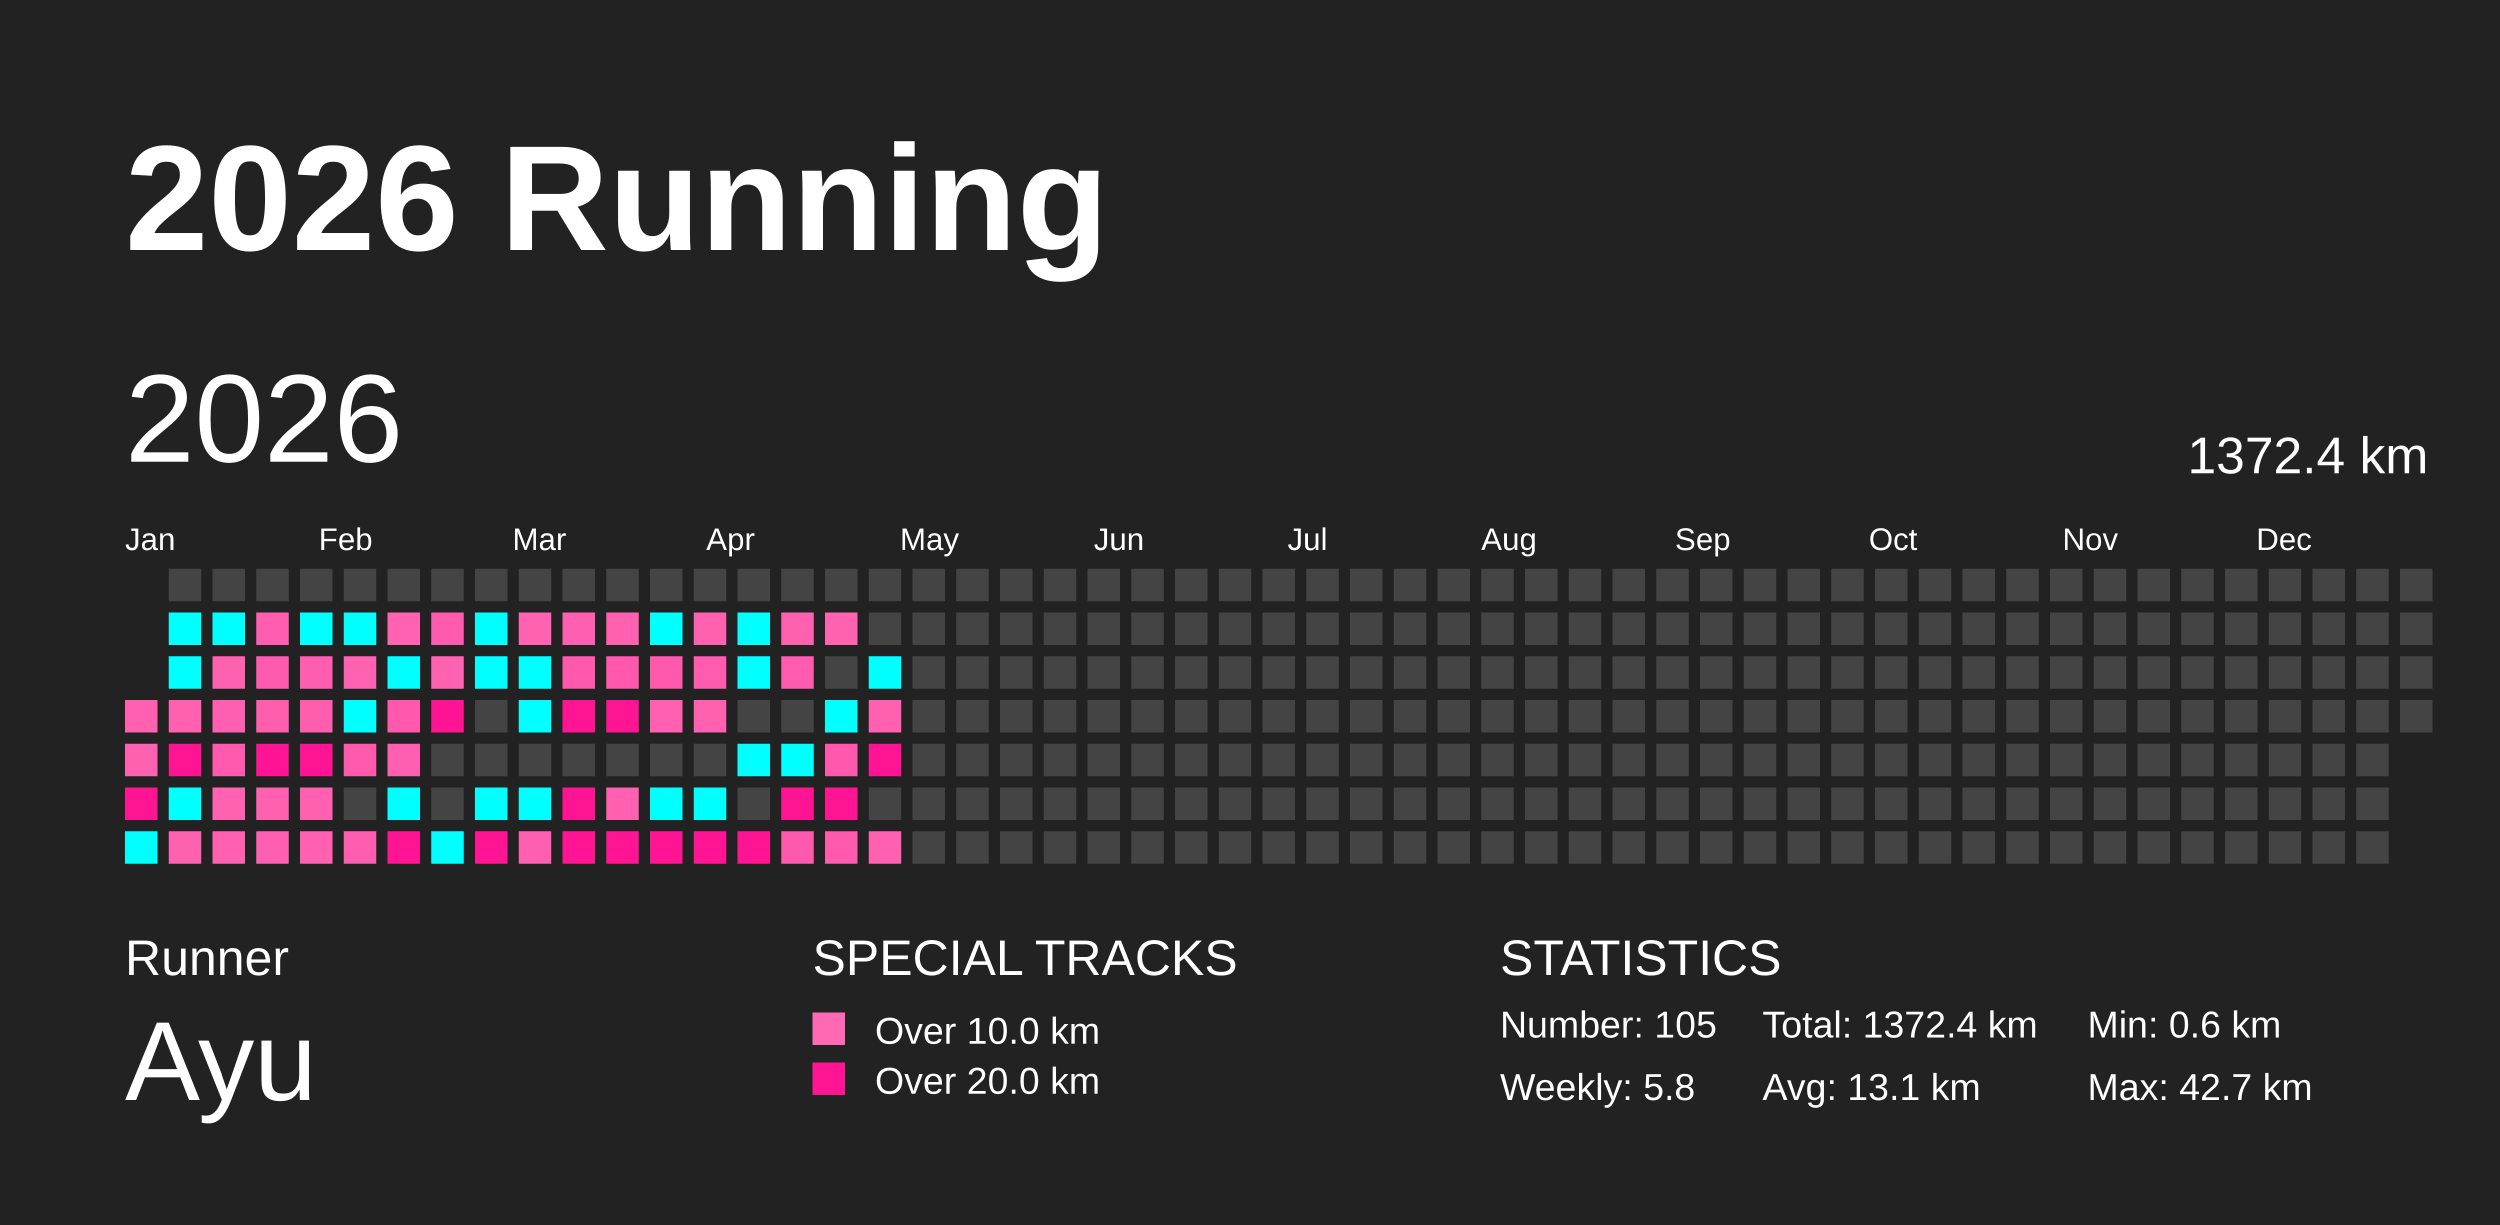
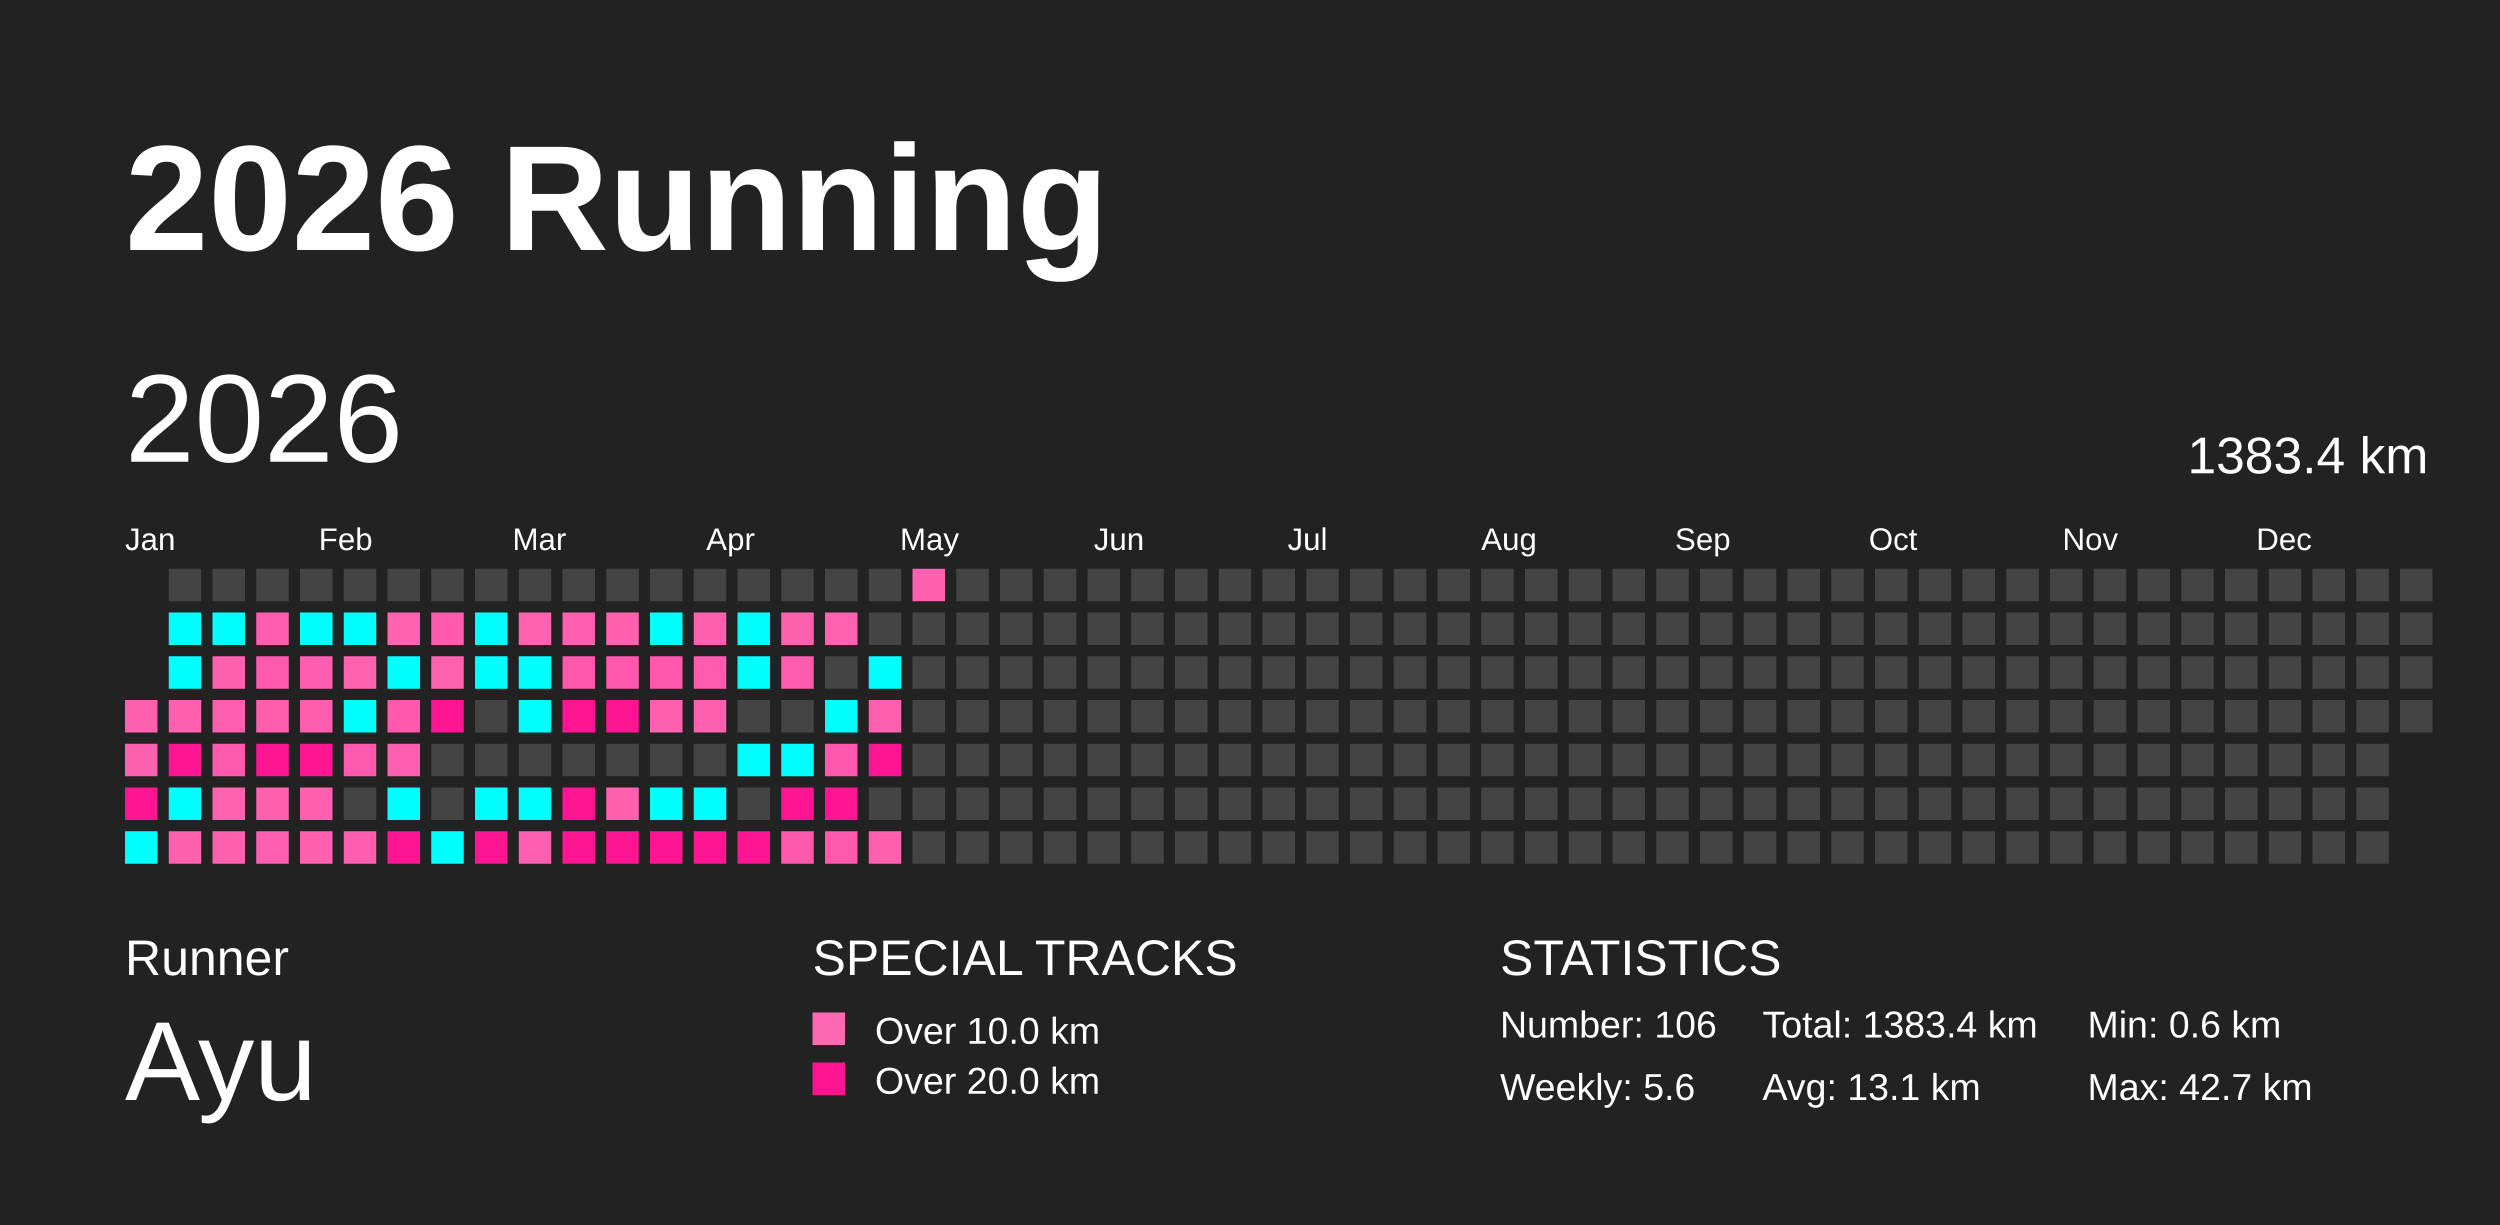
<svg xmlns="http://www.w3.org/2000/svg" baseProfile="full" height="98mm" version="1.1" viewBox="0,0,200,98" width="200mm">
  <defs />
  <rect fill="#222222" height="98" width="200" x="0" y="0" />
  <text fill="#FFFFFF" style="font-size:12px; font-family:Arial; font-weight:bold;" x="10" y="20">2026 Running</text>
  <text fill="#FFFFFF" style="font-size:4px; font-family:Arial" x="10" y="78">Runner</text>
  <text fill="#FFFFFF" style="font-size:9px; font-family:Arial" x="10" y="88">Ayu</text>
  <text fill="#FFFFFF" style="font-size:4px; font-family:Arial" x="65" y="78">SPECIAL TRACKS</text>
  <rect fill="#ff69b4" height="2.6" width="2.6" x="65" y="81" />
  <text fill="#FFFFFF" style="font-size:3px; font-family:Arial" x="70" y="83.5">Over 10.0 km</text>
  <rect fill="#ff1493" height="2.6" width="2.6" x="65" y="85" />
  <text fill="#FFFFFF" style="font-size:3px; font-family:Arial" x="70" y="87.5">Over 20.0 km</text>
  <text fill="#FFFFFF" style="font-size:4px; font-family:Arial" x="120" y="78">STATISTICS</text>
-   <text fill="#FFFFFF" style="font-size:3px; font-family:Arial" x="120" y="83">Number: 105</text>
-   <text fill="#FFFFFF" style="font-size:3px; font-family:Arial" x="120" y="88">Weekly: 5.8</text>
-   <text fill="#FFFFFF" style="font-size:3px; font-family:Arial" x="141" y="83">Total: 1372.4 km</text>
+   <text fill="#FFFFFF" style="font-size:3px; font-family:Arial" x="120" y="83">Number: 106</text>
+   <text fill="#FFFFFF" style="font-size:3px; font-family:Arial" x="120" y="88">Weekly: 5.6</text>
+   <text fill="#FFFFFF" style="font-size:3px; font-family:Arial" x="141" y="83">Total: 1383.4 km</text>
  <text fill="#FFFFFF" style="font-size:3px; font-family:Arial" x="141" y="88">Avg: 13.1 km</text>
  <text fill="#FFFFFF" style="font-size:3px; font-family:Arial" x="167" y="83">Min: 0.6 km</text>
  <text fill="#FFFFFF" style="font-size:3px; font-family:Arial" x="167" y="88">Max: 42.7 km</text>
  <text dominant-baseline="hanging" fill="#FFFFFF" style="font-size:10.0px; font-family:Arial;" x="10" y="30">2026</text>
-   <text dominant-baseline="hanging" fill="#FFFFFF" style="font-size:4.125px; font-family:Arial;" x="175" y="35">1372.4 km</text>
+   <text dominant-baseline="hanging" fill="#FFFFFF" style="font-size:4.125px; font-family:Arial;" x="175" y="35">1383.4 km</text>
  <text fill="#FFFFFF" style="font-size:2.5px; font-family:Arial" x="10.0" y="44">Jan</text>
  <text fill="#FFFFFF" style="font-size:2.5px; font-family:Arial" x="25.5" y="44">Feb</text>
  <text fill="#FFFFFF" style="font-size:2.5px; font-family:Arial" x="41.0" y="44">Mar</text>
  <text fill="#FFFFFF" style="font-size:2.5px; font-family:Arial" x="56.5" y="44">Apr</text>
  <text fill="#FFFFFF" style="font-size:2.5px; font-family:Arial" x="72.0" y="44">May</text>
  <text fill="#FFFFFF" style="font-size:2.5px; font-family:Arial" x="87.5" y="44">Jun</text>
  <text fill="#FFFFFF" style="font-size:2.5px; font-family:Arial" x="103.0" y="44">Jul</text>
  <text fill="#FFFFFF" style="font-size:2.5px; font-family:Arial" x="118.5" y="44">Aug</text>
  <text fill="#FFFFFF" style="font-size:2.5px; font-family:Arial" x="134.0" y="44">Sep</text>
  <text fill="#FFFFFF" style="font-size:2.5px; font-family:Arial" x="149.5" y="44">Oct</text>
  <text fill="#FFFFFF" style="font-size:2.5px; font-family:Arial" x="165.0" y="44">Nov</text>
  <text fill="#FFFFFF" style="font-size:2.5px; font-family:Arial" x="180.5" y="44">Dec</text>
  <rect fill="#ff60b0" height="2.6" width="2.6" x="10.0" y="56.0" />
  <rect fill="#ff61b1" height="2.6" width="2.6" x="10.0" y="59.5" />
  <rect fill="#ff1493" height="2.6" width="2.6" x="10.0" y="63.0" />
  <rect fill="#00ffff" height="2.6" width="2.6" x="10.0" y="66.5" />
  <rect fill="#444444" height="2.6" width="2.6" x="13.5" y="45.5" />
  <rect fill="#00ffff" height="2.6" width="2.6" x="13.5" y="49.0" />
  <rect fill="#00ffff" height="2.6" width="2.6" x="13.5" y="52.5" />
  <rect fill="#ff60b0" height="2.6" width="2.6" x="13.5" y="56.0" />
  <rect fill="#ff1493" height="2.6" width="2.6" x="13.5" y="59.5" />
  <rect fill="#00ffff" height="2.6" width="2.6" x="13.5" y="63.0" />
  <rect fill="#ff61b1" height="2.6" width="2.6" x="13.5" y="66.5" />
  <rect fill="#444444" height="2.6" width="2.6" x="17.0" y="45.5" />
  <rect fill="#00ffff" height="2.6" width="2.6" x="17.0" y="49.0" />
  <rect fill="#ff61b1" height="2.6" width="2.6" x="17.0" y="52.5" />
  <rect fill="#ff5fb0" height="2.6" width="2.6" x="17.0" y="56.0" />
  <rect fill="#ff5aae" height="2.6" width="2.6" x="17.0" y="59.5" />
  <rect fill="#ff62b1" height="2.6" width="2.6" x="17.0" y="63.0" />
  <rect fill="#ff60b0" height="2.6" width="2.6" x="17.0" y="66.5" />
  <rect fill="#444444" height="2.6" width="2.6" x="20.5" y="45.5" />
  <rect fill="#ff5daf" height="2.6" width="2.6" x="20.5" y="49.0" />
  <rect fill="#ff5bae" height="2.6" width="2.6" x="20.5" y="52.5" />
  <rect fill="#ff5eaf" height="2.6" width="2.6" x="20.5" y="56.0" />
  <rect fill="#ff1493" height="2.6" width="2.6" x="20.5" y="59.5" />
  <rect fill="#ff60b0" height="2.6" width="2.6" x="20.5" y="63.0" />
  <rect fill="#ff5fb0" height="2.6" width="2.6" x="20.5" y="66.5" />
  <rect fill="#444444" height="2.6" width="2.6" x="24.0" y="45.5" />
  <rect fill="#00ffff" height="2.6" width="2.6" x="24.0" y="49.0" />
  <rect fill="#ff5daf" height="2.6" width="2.6" x="24.0" y="52.5" />
  <rect fill="#ff5eaf" height="2.6" width="2.6" x="24.0" y="56.0" />
  <rect fill="#ff1493" height="2.6" width="2.6" x="24.0" y="59.5" />
  <rect fill="#ff60b0" height="2.6" width="2.6" x="24.0" y="63.0" />
  <rect fill="#ff60b0" height="2.6" width="2.6" x="24.0" y="66.5" />
  <rect fill="#444444" height="2.6" width="2.6" x="27.5" y="45.5" />
  <rect fill="#00ffff" height="2.6" width="2.6" x="27.5" y="49.0" />
  <rect fill="#ff62b1" height="2.6" width="2.6" x="27.5" y="52.5" />
  <rect fill="#00ffff" height="2.6" width="2.6" x="27.5" y="56.0" />
  <rect fill="#ff5aae" height="2.6" width="2.6" x="27.5" y="59.5" />
  <rect fill="#444444" height="2.6" width="2.6" x="27.5" y="63.0" />
  <rect fill="#ff5daf" height="2.6" width="2.6" x="27.5" y="66.5" />
  <rect fill="#444444" height="2.6" width="2.6" x="31.0" y="45.5" />
  <rect fill="#ff62b1" height="2.6" width="2.6" x="31.0" y="49.0" />
  <rect fill="#00ffff" height="2.6" width="2.6" x="31.0" y="52.5" />
  <rect fill="#ff58ad" height="2.6" width="2.6" x="31.0" y="56.0" />
  <rect fill="#ff5fb0" height="2.6" width="2.6" x="31.0" y="59.5" />
  <rect fill="#00ffff" height="2.6" width="2.6" x="31.0" y="63.0" />
  <rect fill="#ff1493" height="2.6" width="2.6" x="31.0" y="66.5" />
  <rect fill="#444444" height="2.6" width="2.6" x="34.5" y="45.5" />
  <rect fill="#ff5bae" height="2.6" width="2.6" x="34.5" y="49.0" />
  <rect fill="#ff62b1" height="2.6" width="2.6" x="34.5" y="52.5" />
  <rect fill="#ff1493" height="2.6" width="2.6" x="34.5" y="56.0" />
  <rect fill="#444444" height="2.6" width="2.6" x="34.5" y="59.5" />
  <rect fill="#444444" height="2.6" width="2.6" x="34.5" y="63.0" />
  <rect fill="#00ffff" height="2.6" width="2.6" x="34.5" y="66.5" />
  <rect fill="#444444" height="2.6" width="2.6" x="38.0" y="45.5" />
  <rect fill="#00ffff" height="2.6" width="2.6" x="38.0" y="49.0" />
  <rect fill="#00ffff" height="2.6" width="2.6" x="38.0" y="52.5" />
  <rect fill="#444444" height="2.6" width="2.6" x="38.0" y="56.0" />
  <rect fill="#444444" height="2.6" width="2.6" x="38.0" y="59.5" />
  <rect fill="#00ffff" height="2.6" width="2.6" x="38.0" y="63.0" />
  <rect fill="#ff1493" height="2.6" width="2.6" x="38.0" y="66.5" />
  <rect fill="#444444" height="2.6" width="2.6" x="41.5" y="45.5" />
  <rect fill="#ff62b1" height="2.6" width="2.6" x="41.5" y="49.0" />
  <rect fill="#00ffff" height="2.6" width="2.6" x="41.5" y="52.5" />
  <rect fill="#00ffff" height="2.6" width="2.6" x="41.5" y="56.0" />
  <rect fill="#444444" height="2.6" width="2.6" x="41.5" y="59.5" />
  <rect fill="#00ffff" height="2.6" width="2.6" x="41.5" y="63.0" />
  <rect fill="#ff5fb0" height="2.6" width="2.6" x="41.5" y="66.5" />
  <rect fill="#444444" height="2.6" width="2.6" x="45.0" y="45.5" />
  <rect fill="#ff5fb0" height="2.6" width="2.6" x="45.0" y="49.0" />
  <rect fill="#ff58ad" height="2.6" width="2.6" x="45.0" y="52.5" />
  <rect fill="#ff1493" height="2.6" width="2.6" x="45.0" y="56.0" />
  <rect fill="#444444" height="2.6" width="2.6" x="45.0" y="59.5" />
  <rect fill="#ff1493" height="2.6" width="2.6" x="45.0" y="63.0" />
  <rect fill="#ff1493" height="2.6" width="2.6" x="45.0" y="66.5" />
  <rect fill="#444444" height="2.6" width="2.6" x="48.5" y="45.5" />
  <rect fill="#ff61b0" height="2.6" width="2.6" x="48.5" y="49.0" />
  <rect fill="#ff58ad" height="2.6" width="2.6" x="48.5" y="52.5" />
  <rect fill="#ff1493" height="2.6" width="2.6" x="48.5" y="56.0" />
  <rect fill="#444444" height="2.6" width="2.6" x="48.5" y="59.5" />
  <rect fill="#ff60b0" height="2.6" width="2.6" x="48.5" y="63.0" />
  <rect fill="#ff1493" height="2.6" width="2.6" x="48.5" y="66.5" />
  <rect fill="#444444" height="2.6" width="2.6" x="52.0" y="45.5" />
  <rect fill="#00ffff" height="2.6" width="2.6" x="52.0" y="49.0" />
  <rect fill="#ff59ad" height="2.6" width="2.6" x="52.0" y="52.5" />
  <rect fill="#ff61b0" height="2.6" width="2.6" x="52.0" y="56.0" />
  <rect fill="#444444" height="2.6" width="2.6" x="52.0" y="59.5" />
  <rect fill="#00ffff" height="2.6" width="2.6" x="52.0" y="63.0" />
  <rect fill="#ff1493" height="2.6" width="2.6" x="52.0" y="66.5" />
  <rect fill="#444444" height="2.6" width="2.6" x="55.5" y="45.5" />
  <rect fill="#ff60b0" height="2.6" width="2.6" x="55.5" y="49.0" />
  <rect fill="#ff5caf" height="2.6" width="2.6" x="55.5" y="52.5" />
  <rect fill="#ff60b0" height="2.6" width="2.6" x="55.5" y="56.0" />
  <rect fill="#444444" height="2.6" width="2.6" x="55.5" y="59.5" />
  <rect fill="#00ffff" height="2.6" width="2.6" x="55.5" y="63.0" />
  <rect fill="#ff1493" height="2.6" width="2.6" x="55.5" y="66.5" />
  <rect fill="#444444" height="2.6" width="2.6" x="59.0" y="45.5" />
  <rect fill="#00ffff" height="2.6" width="2.6" x="59.0" y="49.0" />
  <rect fill="#00ffff" height="2.6" width="2.6" x="59.0" y="52.5" />
  <rect fill="#444444" height="2.6" width="2.6" x="59.0" y="56.0" />
  <rect fill="#00ffff" height="2.6" width="2.6" x="59.0" y="59.5" />
  <rect fill="#444444" height="2.6" width="2.6" x="59.0" y="63.0" />
  <rect fill="#ff1493" height="2.6" width="2.6" x="59.0" y="66.5" />
  <rect fill="#444444" height="2.6" width="2.6" x="62.5" y="45.5" />
  <rect fill="#ff61b1" height="2.6" width="2.6" x="62.5" y="49.0" />
  <rect fill="#ff5caf" height="2.6" width="2.6" x="62.5" y="52.5" />
  <rect fill="#444444" height="2.6" width="2.6" x="62.5" y="56.0" />
  <rect fill="#00ffff" height="2.6" width="2.6" x="62.5" y="59.5" />
  <rect fill="#ff1493" height="2.6" width="2.6" x="62.5" y="63.0" />
  <rect fill="#ff59ad" height="2.6" width="2.6" x="62.5" y="66.5" />
  <rect fill="#444444" height="2.6" width="2.6" x="66.0" y="45.5" />
  <rect fill="#ff62b1" height="2.6" width="2.6" x="66.0" y="49.0" />
  <rect fill="#444444" height="2.6" width="2.6" x="66.0" y="52.5" />
  <rect fill="#00ffff" height="2.6" width="2.6" x="66.0" y="56.0" />
  <rect fill="#ff58ad" height="2.6" width="2.6" x="66.0" y="59.5" />
  <rect fill="#ff1493" height="2.6" width="2.6" x="66.0" y="63.0" />
  <rect fill="#ff5aae" height="2.6" width="2.6" x="66.0" y="66.5" />
  <rect fill="#444444" height="2.6" width="2.6" x="69.5" y="45.5" />
  <rect fill="#444444" height="2.6" width="2.6" x="69.5" y="49.0" />
  <rect fill="#00ffff" height="2.6" width="2.6" x="69.5" y="52.5" />
  <rect fill="#ff60b0" height="2.6" width="2.6" x="69.5" y="56.0" />
  <rect fill="#ff1493" height="2.6" width="2.6" x="69.5" y="59.5" />
  <rect fill="#444444" height="2.6" width="2.6" x="69.5" y="63.0" />
  <rect fill="#ff61b0" height="2.6" width="2.6" x="69.5" y="66.5" />
-   <rect fill="#444444" height="2.6" width="2.6" x="73.0" y="45.5" />
+   <rect fill="#ff61b0" height="2.6" width="2.6" x="73.0" y="45.5" />
  <rect fill="#444444" height="2.6" width="2.6" x="73.0" y="49.0" />
  <rect fill="#444444" height="2.6" width="2.6" x="73.0" y="52.5" />
  <rect fill="#444444" height="2.6" width="2.6" x="73.0" y="56.0" />
  <rect fill="#444444" height="2.6" width="2.6" x="73.0" y="59.5" />
  <rect fill="#444444" height="2.6" width="2.6" x="73.0" y="63.0" />
  <rect fill="#444444" height="2.6" width="2.6" x="73.0" y="66.5" />
  <rect fill="#444444" height="2.6" width="2.6" x="76.5" y="45.5" />
  <rect fill="#444444" height="2.6" width="2.6" x="76.5" y="49.0" />
  <rect fill="#444444" height="2.6" width="2.6" x="76.5" y="52.5" />
  <rect fill="#444444" height="2.6" width="2.6" x="76.5" y="56.0" />
  <rect fill="#444444" height="2.6" width="2.6" x="76.5" y="59.5" />
  <rect fill="#444444" height="2.6" width="2.6" x="76.5" y="63.0" />
  <rect fill="#444444" height="2.6" width="2.6" x="76.5" y="66.5" />
  <rect fill="#444444" height="2.6" width="2.6" x="80.0" y="45.5" />
  <rect fill="#444444" height="2.6" width="2.6" x="80.0" y="49.0" />
  <rect fill="#444444" height="2.6" width="2.6" x="80.0" y="52.5" />
  <rect fill="#444444" height="2.6" width="2.6" x="80.0" y="56.0" />
  <rect fill="#444444" height="2.6" width="2.6" x="80.0" y="59.5" />
  <rect fill="#444444" height="2.6" width="2.6" x="80.0" y="63.0" />
  <rect fill="#444444" height="2.6" width="2.6" x="80.0" y="66.5" />
  <rect fill="#444444" height="2.6" width="2.6" x="83.5" y="45.5" />
  <rect fill="#444444" height="2.6" width="2.6" x="83.5" y="49.0" />
  <rect fill="#444444" height="2.6" width="2.6" x="83.5" y="52.5" />
  <rect fill="#444444" height="2.6" width="2.6" x="83.5" y="56.0" />
  <rect fill="#444444" height="2.6" width="2.6" x="83.5" y="59.5" />
  <rect fill="#444444" height="2.6" width="2.6" x="83.5" y="63.0" />
  <rect fill="#444444" height="2.6" width="2.6" x="83.5" y="66.5" />
  <rect fill="#444444" height="2.6" width="2.6" x="87.0" y="45.5" />
  <rect fill="#444444" height="2.6" width="2.6" x="87.0" y="49.0" />
  <rect fill="#444444" height="2.6" width="2.6" x="87.0" y="52.5" />
  <rect fill="#444444" height="2.6" width="2.6" x="87.0" y="56.0" />
  <rect fill="#444444" height="2.6" width="2.6" x="87.0" y="59.5" />
  <rect fill="#444444" height="2.6" width="2.6" x="87.0" y="63.0" />
  <rect fill="#444444" height="2.6" width="2.6" x="87.0" y="66.5" />
  <rect fill="#444444" height="2.6" width="2.6" x="90.5" y="45.5" />
  <rect fill="#444444" height="2.6" width="2.6" x="90.5" y="49.0" />
  <rect fill="#444444" height="2.6" width="2.6" x="90.5" y="52.5" />
  <rect fill="#444444" height="2.6" width="2.6" x="90.5" y="56.0" />
  <rect fill="#444444" height="2.6" width="2.6" x="90.5" y="59.5" />
  <rect fill="#444444" height="2.6" width="2.6" x="90.5" y="63.0" />
  <rect fill="#444444" height="2.6" width="2.6" x="90.5" y="66.5" />
  <rect fill="#444444" height="2.6" width="2.6" x="94.0" y="45.5" />
  <rect fill="#444444" height="2.6" width="2.6" x="94.0" y="49.0" />
  <rect fill="#444444" height="2.6" width="2.6" x="94.0" y="52.5" />
  <rect fill="#444444" height="2.6" width="2.6" x="94.0" y="56.0" />
  <rect fill="#444444" height="2.6" width="2.6" x="94.0" y="59.5" />
  <rect fill="#444444" height="2.6" width="2.6" x="94.0" y="63.0" />
  <rect fill="#444444" height="2.6" width="2.6" x="94.0" y="66.5" />
  <rect fill="#444444" height="2.6" width="2.6" x="97.5" y="45.5" />
  <rect fill="#444444" height="2.6" width="2.6" x="97.5" y="49.0" />
  <rect fill="#444444" height="2.6" width="2.6" x="97.5" y="52.5" />
  <rect fill="#444444" height="2.6" width="2.6" x="97.5" y="56.0" />
  <rect fill="#444444" height="2.6" width="2.6" x="97.5" y="59.5" />
  <rect fill="#444444" height="2.6" width="2.6" x="97.5" y="63.0" />
  <rect fill="#444444" height="2.6" width="2.6" x="97.5" y="66.5" />
  <rect fill="#444444" height="2.6" width="2.6" x="101.0" y="45.5" />
  <rect fill="#444444" height="2.6" width="2.6" x="101.0" y="49.0" />
  <rect fill="#444444" height="2.6" width="2.6" x="101.0" y="52.5" />
  <rect fill="#444444" height="2.6" width="2.6" x="101.0" y="56.0" />
  <rect fill="#444444" height="2.6" width="2.6" x="101.0" y="59.5" />
  <rect fill="#444444" height="2.6" width="2.6" x="101.0" y="63.0" />
  <rect fill="#444444" height="2.6" width="2.6" x="101.0" y="66.5" />
  <rect fill="#444444" height="2.6" width="2.6" x="104.5" y="45.5" />
  <rect fill="#444444" height="2.6" width="2.6" x="104.5" y="49.0" />
  <rect fill="#444444" height="2.6" width="2.6" x="104.5" y="52.5" />
  <rect fill="#444444" height="2.6" width="2.6" x="104.5" y="56.0" />
  <rect fill="#444444" height="2.6" width="2.6" x="104.5" y="59.5" />
  <rect fill="#444444" height="2.6" width="2.6" x="104.5" y="63.0" />
  <rect fill="#444444" height="2.6" width="2.6" x="104.5" y="66.5" />
  <rect fill="#444444" height="2.6" width="2.6" x="108.0" y="45.5" />
  <rect fill="#444444" height="2.6" width="2.6" x="108.0" y="49.0" />
  <rect fill="#444444" height="2.6" width="2.6" x="108.0" y="52.5" />
  <rect fill="#444444" height="2.6" width="2.6" x="108.0" y="56.0" />
  <rect fill="#444444" height="2.6" width="2.6" x="108.0" y="59.5" />
  <rect fill="#444444" height="2.6" width="2.6" x="108.0" y="63.0" />
  <rect fill="#444444" height="2.6" width="2.6" x="108.0" y="66.5" />
  <rect fill="#444444" height="2.6" width="2.6" x="111.5" y="45.5" />
  <rect fill="#444444" height="2.6" width="2.6" x="111.5" y="49.0" />
  <rect fill="#444444" height="2.6" width="2.6" x="111.5" y="52.5" />
  <rect fill="#444444" height="2.6" width="2.6" x="111.5" y="56.0" />
  <rect fill="#444444" height="2.6" width="2.6" x="111.5" y="59.5" />
  <rect fill="#444444" height="2.6" width="2.6" x="111.5" y="63.0" />
  <rect fill="#444444" height="2.6" width="2.6" x="111.5" y="66.5" />
  <rect fill="#444444" height="2.6" width="2.6" x="115.0" y="45.5" />
  <rect fill="#444444" height="2.6" width="2.6" x="115.0" y="49.0" />
  <rect fill="#444444" height="2.6" width="2.6" x="115.0" y="52.5" />
  <rect fill="#444444" height="2.6" width="2.6" x="115.0" y="56.0" />
  <rect fill="#444444" height="2.6" width="2.6" x="115.0" y="59.5" />
  <rect fill="#444444" height="2.6" width="2.6" x="115.0" y="63.0" />
  <rect fill="#444444" height="2.6" width="2.6" x="115.0" y="66.5" />
  <rect fill="#444444" height="2.6" width="2.6" x="118.5" y="45.5" />
  <rect fill="#444444" height="2.6" width="2.6" x="118.5" y="49.0" />
  <rect fill="#444444" height="2.6" width="2.6" x="118.5" y="52.5" />
  <rect fill="#444444" height="2.6" width="2.6" x="118.5" y="56.0" />
  <rect fill="#444444" height="2.6" width="2.6" x="118.5" y="59.5" />
  <rect fill="#444444" height="2.6" width="2.6" x="118.5" y="63.0" />
  <rect fill="#444444" height="2.6" width="2.6" x="118.5" y="66.5" />
  <rect fill="#444444" height="2.6" width="2.6" x="122.0" y="45.5" />
  <rect fill="#444444" height="2.6" width="2.6" x="122.0" y="49.0" />
  <rect fill="#444444" height="2.6" width="2.6" x="122.0" y="52.5" />
  <rect fill="#444444" height="2.6" width="2.6" x="122.0" y="56.0" />
  <rect fill="#444444" height="2.6" width="2.6" x="122.0" y="59.5" />
  <rect fill="#444444" height="2.6" width="2.6" x="122.0" y="63.0" />
  <rect fill="#444444" height="2.6" width="2.6" x="122.0" y="66.5" />
  <rect fill="#444444" height="2.6" width="2.6" x="125.5" y="45.5" />
  <rect fill="#444444" height="2.6" width="2.6" x="125.5" y="49.0" />
  <rect fill="#444444" height="2.6" width="2.6" x="125.5" y="52.5" />
  <rect fill="#444444" height="2.6" width="2.6" x="125.5" y="56.0" />
  <rect fill="#444444" height="2.6" width="2.6" x="125.5" y="59.5" />
  <rect fill="#444444" height="2.6" width="2.6" x="125.5" y="63.0" />
  <rect fill="#444444" height="2.6" width="2.6" x="125.5" y="66.5" />
  <rect fill="#444444" height="2.6" width="2.6" x="129.0" y="45.5" />
  <rect fill="#444444" height="2.6" width="2.6" x="129.0" y="49.0" />
  <rect fill="#444444" height="2.6" width="2.6" x="129.0" y="52.5" />
  <rect fill="#444444" height="2.6" width="2.6" x="129.0" y="56.0" />
  <rect fill="#444444" height="2.6" width="2.6" x="129.0" y="59.5" />
  <rect fill="#444444" height="2.6" width="2.6" x="129.0" y="63.0" />
  <rect fill="#444444" height="2.6" width="2.6" x="129.0" y="66.5" />
  <rect fill="#444444" height="2.6" width="2.6" x="132.5" y="45.5" />
  <rect fill="#444444" height="2.6" width="2.6" x="132.5" y="49.0" />
  <rect fill="#444444" height="2.6" width="2.6" x="132.5" y="52.5" />
  <rect fill="#444444" height="2.6" width="2.6" x="132.5" y="56.0" />
  <rect fill="#444444" height="2.6" width="2.6" x="132.5" y="59.5" />
  <rect fill="#444444" height="2.6" width="2.6" x="132.5" y="63.0" />
  <rect fill="#444444" height="2.6" width="2.6" x="132.5" y="66.5" />
  <rect fill="#444444" height="2.6" width="2.6" x="136.0" y="45.5" />
  <rect fill="#444444" height="2.6" width="2.6" x="136.0" y="49.0" />
  <rect fill="#444444" height="2.6" width="2.6" x="136.0" y="52.5" />
  <rect fill="#444444" height="2.6" width="2.6" x="136.0" y="56.0" />
  <rect fill="#444444" height="2.6" width="2.6" x="136.0" y="59.5" />
  <rect fill="#444444" height="2.6" width="2.6" x="136.0" y="63.0" />
  <rect fill="#444444" height="2.6" width="2.6" x="136.0" y="66.5" />
  <rect fill="#444444" height="2.6" width="2.6" x="139.5" y="45.5" />
  <rect fill="#444444" height="2.6" width="2.6" x="139.5" y="49.0" />
  <rect fill="#444444" height="2.6" width="2.6" x="139.5" y="52.5" />
  <rect fill="#444444" height="2.6" width="2.6" x="139.5" y="56.0" />
  <rect fill="#444444" height="2.6" width="2.6" x="139.5" y="59.5" />
  <rect fill="#444444" height="2.6" width="2.6" x="139.5" y="63.0" />
  <rect fill="#444444" height="2.6" width="2.6" x="139.5" y="66.5" />
  <rect fill="#444444" height="2.6" width="2.6" x="143.0" y="45.5" />
  <rect fill="#444444" height="2.6" width="2.6" x="143.0" y="49.0" />
  <rect fill="#444444" height="2.6" width="2.6" x="143.0" y="52.5" />
  <rect fill="#444444" height="2.6" width="2.6" x="143.0" y="56.0" />
  <rect fill="#444444" height="2.6" width="2.6" x="143.0" y="59.5" />
  <rect fill="#444444" height="2.6" width="2.6" x="143.0" y="63.0" />
  <rect fill="#444444" height="2.6" width="2.6" x="143.0" y="66.5" />
  <rect fill="#444444" height="2.6" width="2.6" x="146.5" y="45.5" />
  <rect fill="#444444" height="2.6" width="2.6" x="146.5" y="49.0" />
  <rect fill="#444444" height="2.6" width="2.6" x="146.5" y="52.5" />
  <rect fill="#444444" height="2.6" width="2.6" x="146.5" y="56.0" />
  <rect fill="#444444" height="2.6" width="2.6" x="146.5" y="59.5" />
  <rect fill="#444444" height="2.6" width="2.6" x="146.5" y="63.0" />
  <rect fill="#444444" height="2.6" width="2.6" x="146.5" y="66.5" />
  <rect fill="#444444" height="2.6" width="2.6" x="150.0" y="45.5" />
  <rect fill="#444444" height="2.6" width="2.6" x="150.0" y="49.0" />
  <rect fill="#444444" height="2.6" width="2.6" x="150.0" y="52.5" />
  <rect fill="#444444" height="2.6" width="2.6" x="150.0" y="56.0" />
  <rect fill="#444444" height="2.6" width="2.6" x="150.0" y="59.5" />
  <rect fill="#444444" height="2.6" width="2.6" x="150.0" y="63.0" />
  <rect fill="#444444" height="2.6" width="2.6" x="150.0" y="66.5" />
  <rect fill="#444444" height="2.6" width="2.6" x="153.5" y="45.5" />
  <rect fill="#444444" height="2.6" width="2.6" x="153.5" y="49.0" />
  <rect fill="#444444" height="2.6" width="2.6" x="153.5" y="52.5" />
  <rect fill="#444444" height="2.6" width="2.6" x="153.5" y="56.0" />
  <rect fill="#444444" height="2.6" width="2.6" x="153.5" y="59.5" />
  <rect fill="#444444" height="2.6" width="2.6" x="153.5" y="63.0" />
  <rect fill="#444444" height="2.6" width="2.6" x="153.5" y="66.5" />
  <rect fill="#444444" height="2.6" width="2.6" x="157.0" y="45.5" />
  <rect fill="#444444" height="2.6" width="2.6" x="157.0" y="49.0" />
  <rect fill="#444444" height="2.6" width="2.6" x="157.0" y="52.5" />
  <rect fill="#444444" height="2.6" width="2.6" x="157.0" y="56.0" />
  <rect fill="#444444" height="2.6" width="2.6" x="157.0" y="59.5" />
  <rect fill="#444444" height="2.6" width="2.6" x="157.0" y="63.0" />
  <rect fill="#444444" height="2.6" width="2.6" x="157.0" y="66.5" />
  <rect fill="#444444" height="2.6" width="2.6" x="160.5" y="45.5" />
  <rect fill="#444444" height="2.6" width="2.6" x="160.5" y="49.0" />
  <rect fill="#444444" height="2.6" width="2.6" x="160.5" y="52.5" />
  <rect fill="#444444" height="2.6" width="2.6" x="160.5" y="56.0" />
  <rect fill="#444444" height="2.6" width="2.6" x="160.5" y="59.5" />
  <rect fill="#444444" height="2.6" width="2.6" x="160.5" y="63.0" />
  <rect fill="#444444" height="2.6" width="2.6" x="160.5" y="66.5" />
  <rect fill="#444444" height="2.6" width="2.6" x="164.0" y="45.5" />
  <rect fill="#444444" height="2.6" width="2.6" x="164.0" y="49.0" />
  <rect fill="#444444" height="2.6" width="2.6" x="164.0" y="52.5" />
  <rect fill="#444444" height="2.6" width="2.6" x="164.0" y="56.0" />
  <rect fill="#444444" height="2.6" width="2.6" x="164.0" y="59.5" />
  <rect fill="#444444" height="2.6" width="2.6" x="164.0" y="63.0" />
  <rect fill="#444444" height="2.6" width="2.6" x="164.0" y="66.5" />
  <rect fill="#444444" height="2.6" width="2.6" x="167.5" y="45.5" />
  <rect fill="#444444" height="2.6" width="2.6" x="167.5" y="49.0" />
  <rect fill="#444444" height="2.6" width="2.6" x="167.5" y="52.5" />
  <rect fill="#444444" height="2.6" width="2.6" x="167.5" y="56.0" />
  <rect fill="#444444" height="2.6" width="2.6" x="167.5" y="59.5" />
  <rect fill="#444444" height="2.6" width="2.6" x="167.5" y="63.0" />
  <rect fill="#444444" height="2.6" width="2.6" x="167.5" y="66.5" />
  <rect fill="#444444" height="2.6" width="2.6" x="171.0" y="45.5" />
  <rect fill="#444444" height="2.6" width="2.6" x="171.0" y="49.0" />
  <rect fill="#444444" height="2.6" width="2.6" x="171.0" y="52.5" />
  <rect fill="#444444" height="2.6" width="2.6" x="171.0" y="56.0" />
  <rect fill="#444444" height="2.6" width="2.6" x="171.0" y="59.5" />
  <rect fill="#444444" height="2.6" width="2.6" x="171.0" y="63.0" />
  <rect fill="#444444" height="2.6" width="2.6" x="171.0" y="66.5" />
  <rect fill="#444444" height="2.6" width="2.6" x="174.5" y="45.5" />
  <rect fill="#444444" height="2.6" width="2.6" x="174.5" y="49.0" />
  <rect fill="#444444" height="2.6" width="2.6" x="174.5" y="52.5" />
  <rect fill="#444444" height="2.6" width="2.6" x="174.5" y="56.0" />
  <rect fill="#444444" height="2.6" width="2.6" x="174.5" y="59.5" />
  <rect fill="#444444" height="2.6" width="2.6" x="174.5" y="63.0" />
  <rect fill="#444444" height="2.6" width="2.6" x="174.5" y="66.5" />
  <rect fill="#444444" height="2.6" width="2.6" x="178.0" y="45.5" />
  <rect fill="#444444" height="2.6" width="2.6" x="178.0" y="49.0" />
  <rect fill="#444444" height="2.6" width="2.6" x="178.0" y="52.5" />
  <rect fill="#444444" height="2.6" width="2.6" x="178.0" y="56.0" />
  <rect fill="#444444" height="2.6" width="2.6" x="178.0" y="59.5" />
  <rect fill="#444444" height="2.6" width="2.6" x="178.0" y="63.0" />
  <rect fill="#444444" height="2.6" width="2.6" x="178.0" y="66.5" />
  <rect fill="#444444" height="2.6" width="2.6" x="181.5" y="45.5" />
  <rect fill="#444444" height="2.6" width="2.6" x="181.5" y="49.0" />
  <rect fill="#444444" height="2.6" width="2.6" x="181.5" y="52.5" />
  <rect fill="#444444" height="2.6" width="2.6" x="181.5" y="56.0" />
  <rect fill="#444444" height="2.6" width="2.6" x="181.5" y="59.5" />
  <rect fill="#444444" height="2.6" width="2.6" x="181.5" y="63.0" />
  <rect fill="#444444" height="2.6" width="2.6" x="181.5" y="66.5" />
  <rect fill="#444444" height="2.6" width="2.6" x="185.0" y="45.5" />
  <rect fill="#444444" height="2.6" width="2.6" x="185.0" y="49.0" />
  <rect fill="#444444" height="2.6" width="2.6" x="185.0" y="52.5" />
  <rect fill="#444444" height="2.6" width="2.6" x="185.0" y="56.0" />
  <rect fill="#444444" height="2.6" width="2.6" x="185.0" y="59.5" />
  <rect fill="#444444" height="2.6" width="2.6" x="185.0" y="63.0" />
  <rect fill="#444444" height="2.6" width="2.6" x="185.0" y="66.5" />
  <rect fill="#444444" height="2.6" width="2.6" x="188.5" y="45.5" />
  <rect fill="#444444" height="2.6" width="2.6" x="188.5" y="49.0" />
  <rect fill="#444444" height="2.6" width="2.6" x="188.5" y="52.5" />
  <rect fill="#444444" height="2.6" width="2.6" x="188.5" y="56.0" />
  <rect fill="#444444" height="2.6" width="2.6" x="188.5" y="59.5" />
  <rect fill="#444444" height="2.6" width="2.6" x="188.5" y="63.0" />
  <rect fill="#444444" height="2.6" width="2.6" x="188.5" y="66.5" />
  <rect fill="#444444" height="2.6" width="2.6" x="192.0" y="45.5" />
  <rect fill="#444444" height="2.6" width="2.6" x="192.0" y="49.0" />
  <rect fill="#444444" height="2.6" width="2.6" x="192.0" y="52.5" />
  <rect fill="#444444" height="2.6" width="2.6" x="192.0" y="56.0" />
</svg>
